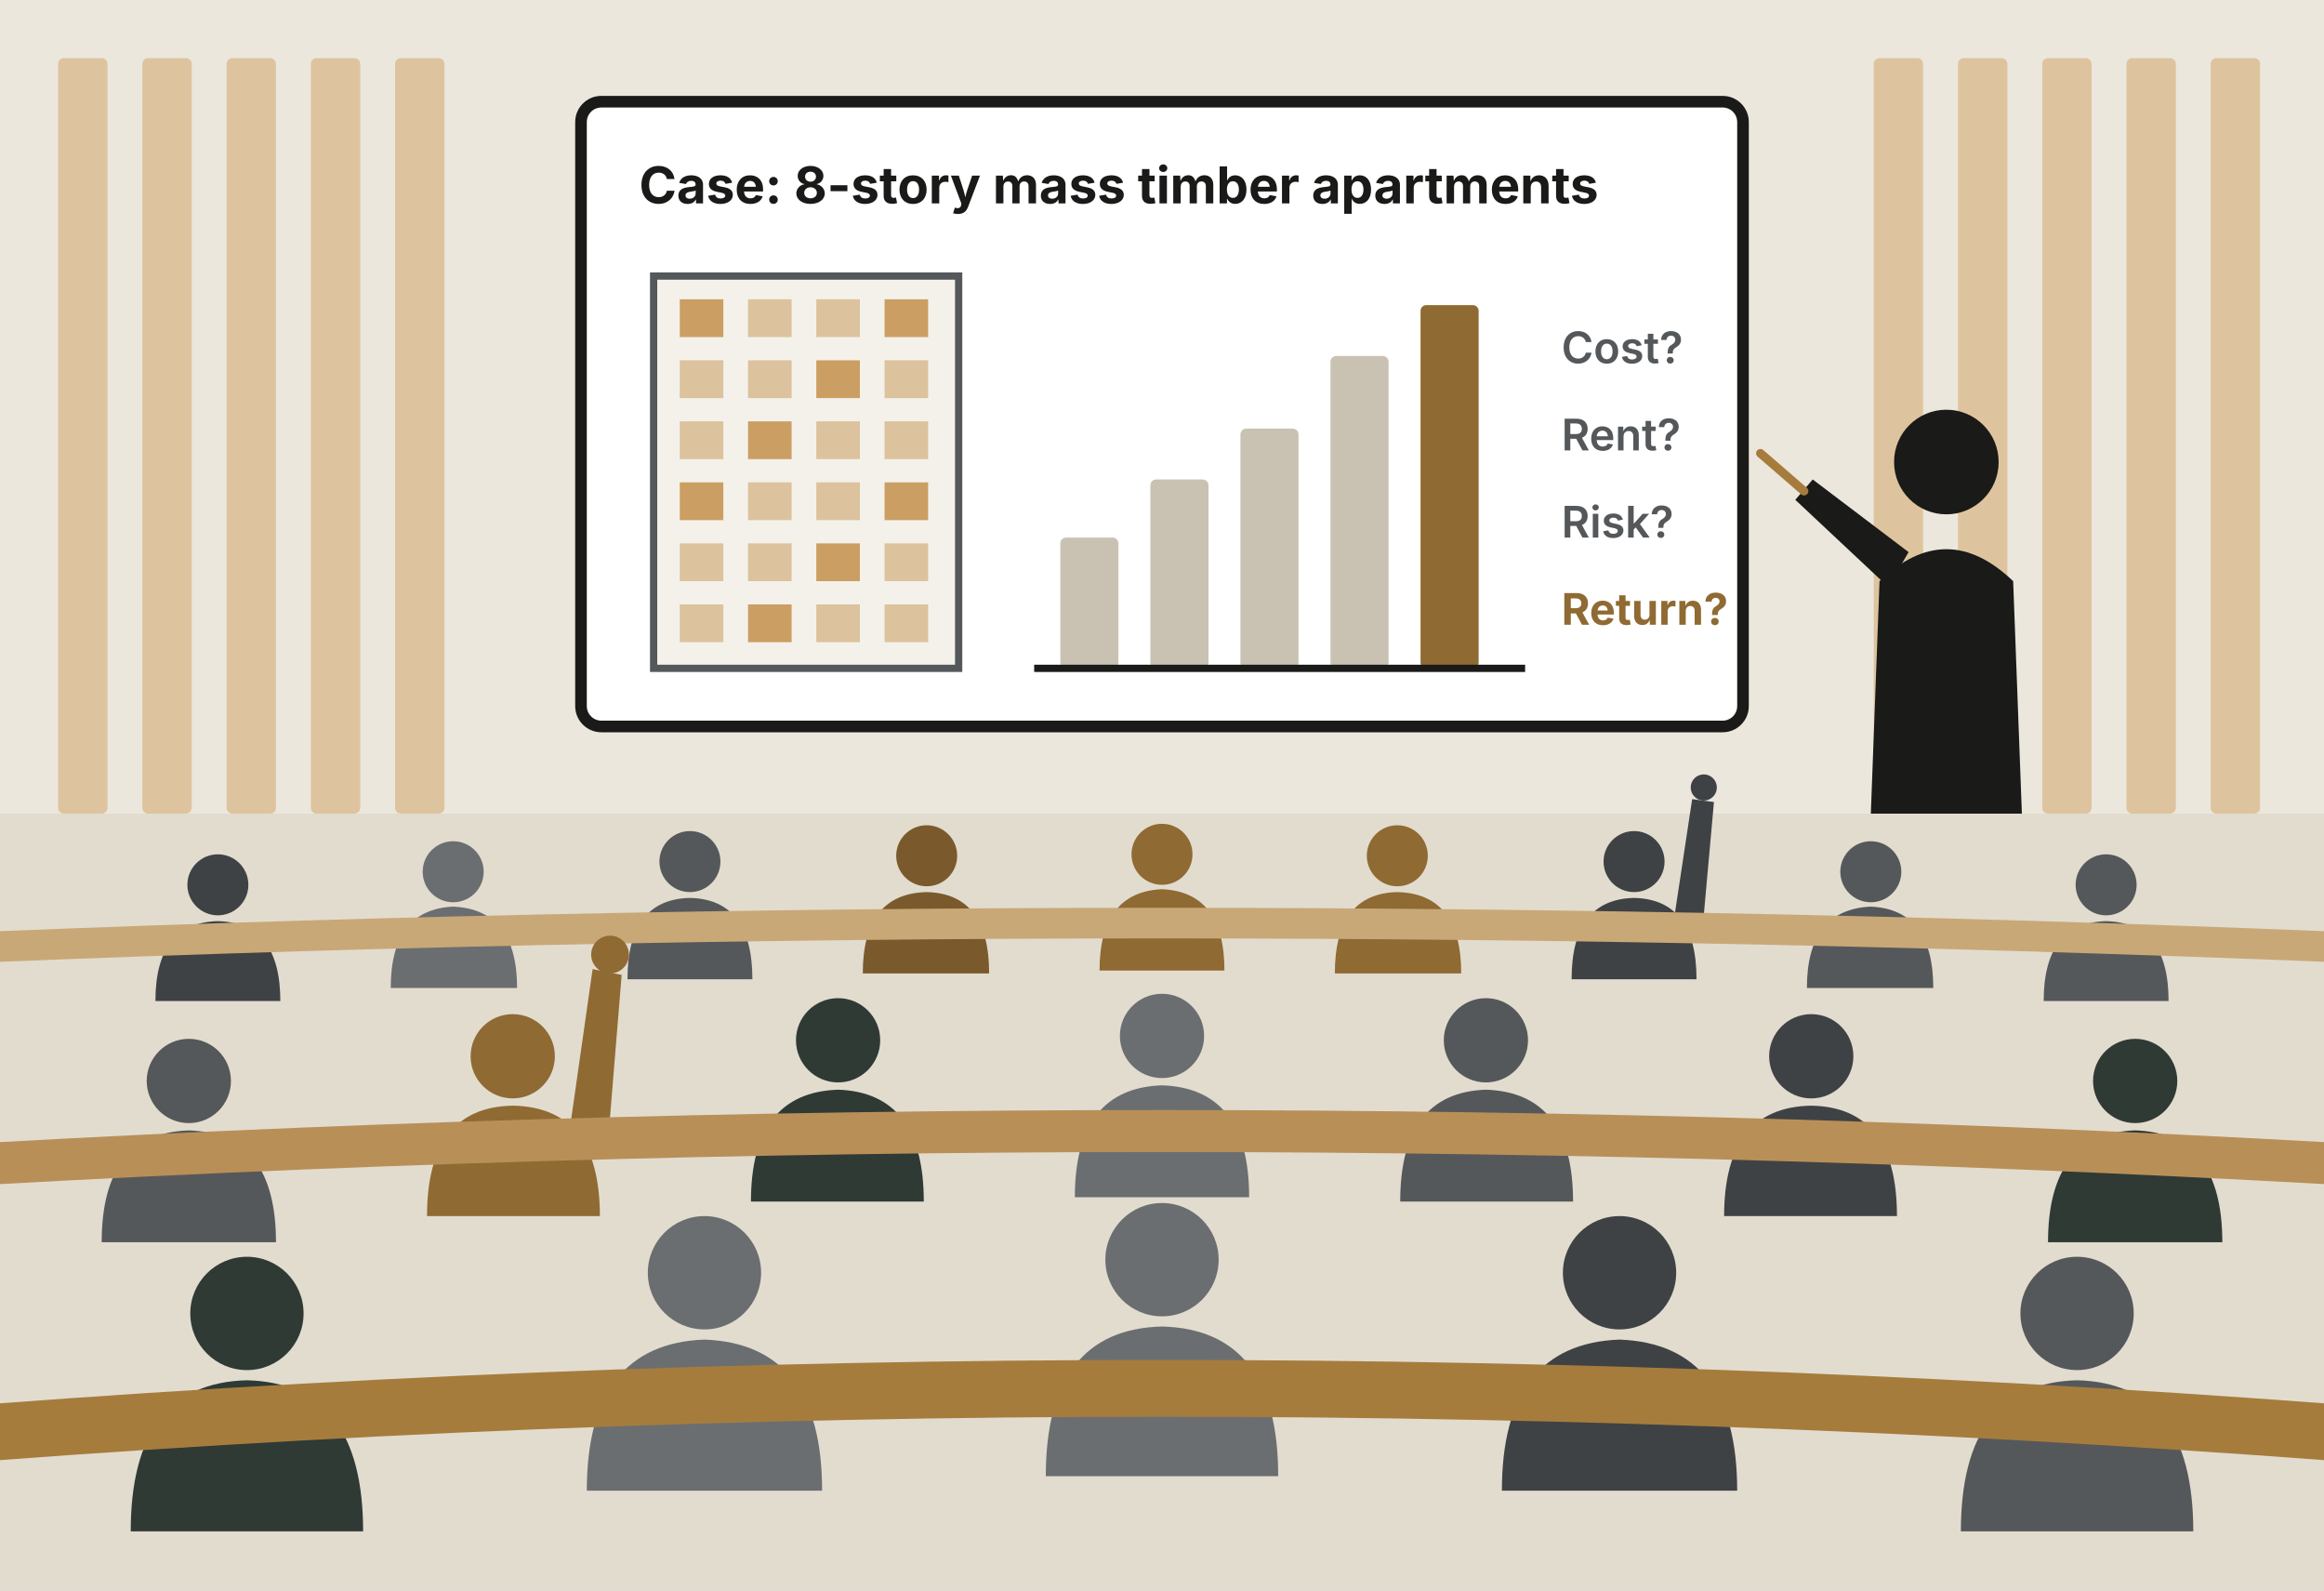
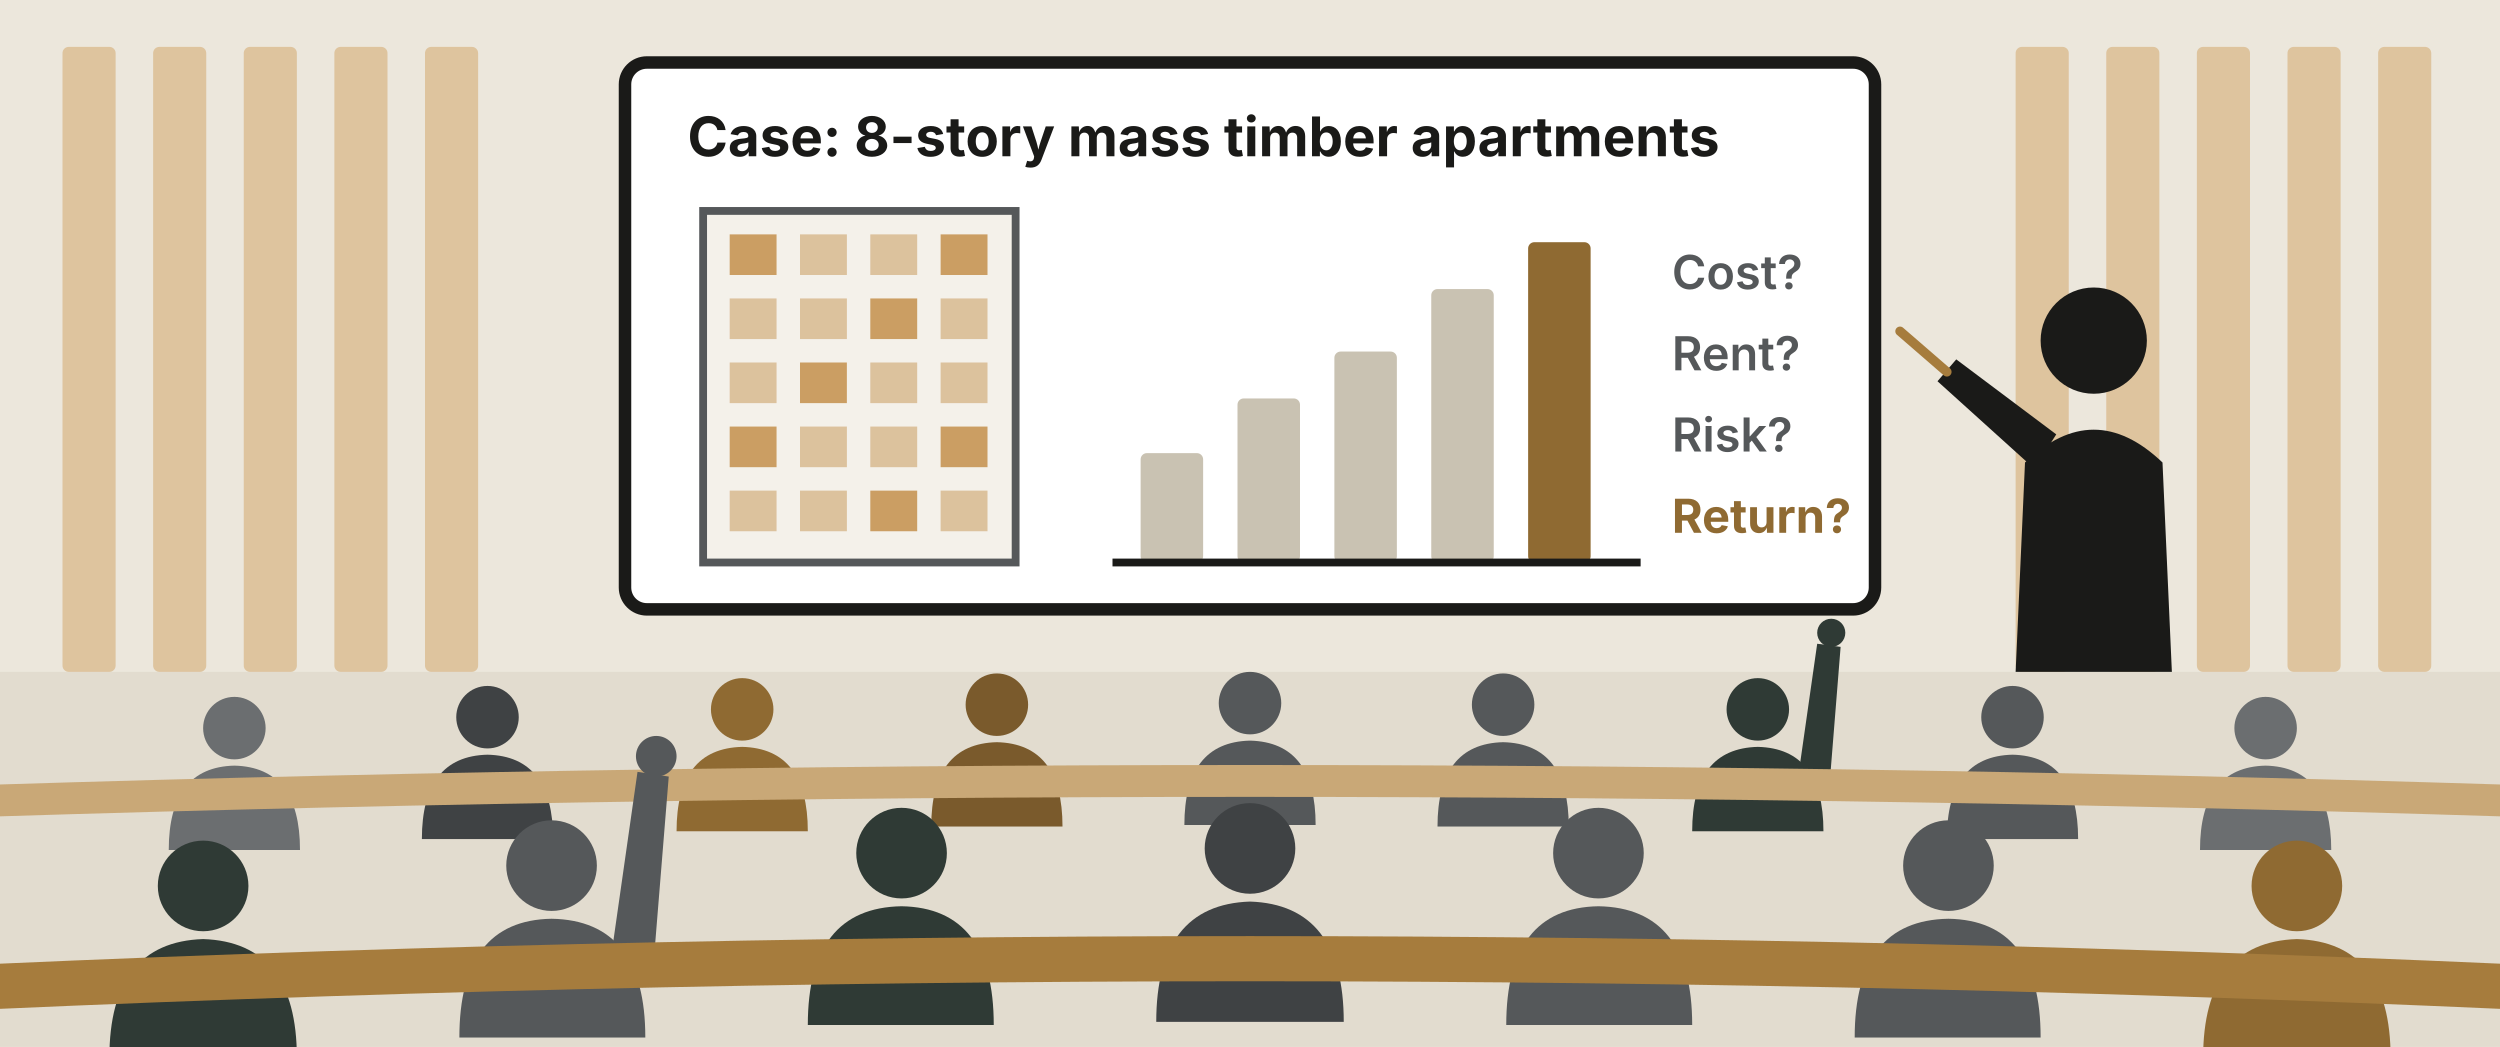
- <svg xmlns="http://www.w3.org/2000/svg" viewBox="0 0 1600 1095" width="1600" height="1095" font-family="Inter, system-ui, sans-serif">
-   <rect width="1600" height="1095" fill="#f4f1ea" />
-   <rect x="0" y="0" width="1600" height="560" fill="#ece7dc" />
-   <rect x="0" y="560" width="1600" height="535" fill="#e2dccf" />
-   <rect x="40" y="40" width="34" height="520" rx="4" fill="#d9b88a" opacity=".75" />
-   <rect x="98" y="40" width="34" height="520" rx="4" fill="#d9b88a" opacity=".75" />
-   <rect x="156" y="40" width="34" height="520" rx="4" fill="#d9b88a" opacity=".75" />
-   <rect x="214" y="40" width="34" height="520" rx="4" fill="#d9b88a" opacity=".75" />
-   <rect x="272" y="40" width="34" height="520" rx="4" fill="#d9b88a" opacity=".75" />
-   <rect x="1290" y="40" width="34" height="520" rx="4" fill="#d9b88a" opacity=".75" />
-   <rect x="1348" y="40" width="34" height="520" rx="4" fill="#d9b88a" opacity=".75" />
-   <rect x="1406" y="40" width="34" height="520" rx="4" fill="#d9b88a" opacity=".75" />
-   <rect x="1464" y="40" width="34" height="520" rx="4" fill="#d9b88a" opacity=".75" />
-   <rect x="1522" y="40" width="34" height="520" rx="4" fill="#d9b88a" opacity=".75" />
-   <rect x="400" y="70" width="800" height="430" rx="14" fill="#ffffff" stroke="#1a1a18" stroke-width="8" />
-   <text x="440" y="140" font-size="35" font-weight="700" fill="#1a1a18">Case: 8-story mass timber apartments</text>
-   <rect x="450" y="190" width="210" height="270" fill="#f4f1ea" stroke="#55585a" stroke-width="5" />
-   <rect x="468" y="206" width="30" height="26" fill="#c99a5c" opacity="0.95" />
-   <rect x="515" y="206" width="30" height="26" fill="#c99a5c" opacity="0.55" />
-   <rect x="562" y="206" width="30" height="26" fill="#c99a5c" opacity="0.55" />
-   <rect x="609" y="206" width="30" height="26" fill="#c99a5c" opacity="0.95" />
-   <rect x="468" y="248" width="30" height="26" fill="#c99a5c" opacity="0.55" />
-   <rect x="515" y="248" width="30" height="26" fill="#c99a5c" opacity="0.55" />
-   <rect x="562" y="248" width="30" height="26" fill="#c99a5c" opacity="0.95" />
-   <rect x="609" y="248" width="30" height="26" fill="#c99a5c" opacity="0.55" />
-   <rect x="468" y="290" width="30" height="26" fill="#c99a5c" opacity="0.55" />
-   <rect x="515" y="290" width="30" height="26" fill="#c99a5c" opacity="0.95" />
-   <rect x="562" y="290" width="30" height="26" fill="#c99a5c" opacity="0.55" />
-   <rect x="609" y="290" width="30" height="26" fill="#c99a5c" opacity="0.55" />
-   <rect x="468" y="332" width="30" height="26" fill="#c99a5c" opacity="0.95" />
-   <rect x="515" y="332" width="30" height="26" fill="#c99a5c" opacity="0.55" />
-   <rect x="562" y="332" width="30" height="26" fill="#c99a5c" opacity="0.55" />
-   <rect x="609" y="332" width="30" height="26" fill="#c99a5c" opacity="0.95" />
-   <rect x="468" y="374" width="30" height="26" fill="#c99a5c" opacity="0.55" />
-   <rect x="515" y="374" width="30" height="26" fill="#c99a5c" opacity="0.55" />
-   <rect x="562" y="374" width="30" height="26" fill="#c99a5c" opacity="0.95" />
-   <rect x="609" y="374" width="30" height="26" fill="#c99a5c" opacity="0.55" />
-   <rect x="468" y="416" width="30" height="26" fill="#c99a5c" opacity="0.55" />
-   <rect x="515" y="416" width="30" height="26" fill="#c99a5c" opacity="0.95" />
-   <rect x="562" y="416" width="30" height="26" fill="#c99a5c" opacity="0.55" />
-   <rect x="609" y="416" width="30" height="26" fill="#c99a5c" opacity="0.55" />
-   <rect x="730" y="370" width="40" height="90" rx="4" fill="#c9c2b2" />
-   <rect x="792" y="330" width="40" height="130" rx="4" fill="#c9c2b2" />
-   <rect x="854" y="295" width="40" height="165" rx="4" fill="#c9c2b2" />
-   <rect x="916" y="245" width="40" height="215" rx="4" fill="#c9c2b2" />
-   <rect x="978" y="210" width="40" height="250" rx="4" fill="#8f6a32" />
-   <line x1="712" x2="1050" y1="460" y2="460" stroke="#1a1a18" stroke-width="5" />
-   <text x="1075" y="250" font-size="30" font-weight="600" fill="#55585a">Cost?</text>
-   <text x="1075" y="310" font-size="30" font-weight="600" fill="#55585a">Rent?</text>
-   <text x="1075" y="370" font-size="30" font-weight="600" fill="#55585a">Risk?</text>
-   <text x="1075" y="430" font-size="30" font-weight="700" fill="#8f6a32">Return?</text>
+ <svg xmlns="http://www.w3.org/2000/svg" viewBox="0 0 1600 670" width="1600" height="670" font-family="Inter, system-ui, sans-serif">
+   <rect width="1600" height="670" fill="#ece7dc" />
+   <rect x="0" y="430" width="1600" height="240" fill="#e2dccf" />
+   <rect x="40" y="30" width="34" height="400" rx="4" fill="#d9b88a" opacity=".75" />
+   <rect x="98" y="30" width="34" height="400" rx="4" fill="#d9b88a" opacity=".75" />
+   <rect x="156" y="30" width="34" height="400" rx="4" fill="#d9b88a" opacity=".75" />
+   <rect x="214" y="30" width="34" height="400" rx="4" fill="#d9b88a" opacity=".75" />
+   <rect x="272" y="30" width="34" height="400" rx="4" fill="#d9b88a" opacity=".75" />
+   <rect x="1290" y="30" width="34" height="400" rx="4" fill="#d9b88a" opacity=".75" />
+   <rect x="1348" y="30" width="34" height="400" rx="4" fill="#d9b88a" opacity=".75" />
+   <rect x="1406" y="30" width="34" height="400" rx="4" fill="#d9b88a" opacity=".75" />
+   <rect x="1464" y="30" width="34" height="400" rx="4" fill="#d9b88a" opacity=".75" />
+   <rect x="1522" y="30" width="34" height="400" rx="4" fill="#d9b88a" opacity=".75" />
+   <rect x="400" y="40" width="800" height="350" rx="14" fill="#ffffff" stroke="#1a1a18" stroke-width="8" />
+   <text x="440" y="100" font-size="35" font-weight="700" fill="#1a1a18">Case: 8-story mass timber apartments</text>
+   <rect x="450" y="135" width="200" height="225" fill="#f4f1ea" stroke="#55585a" stroke-width="5" />
+   <rect x="467" y="150" width="30" height="26" fill="#c99a5c" opacity="0.95" />
+   <rect x="512" y="150" width="30" height="26" fill="#c99a5c" opacity="0.55" />
+   <rect x="557" y="150" width="30" height="26" fill="#c99a5c" opacity="0.55" />
+   <rect x="602" y="150" width="30" height="26" fill="#c99a5c" opacity="0.95" />
+   <rect x="467" y="191" width="30" height="26" fill="#c99a5c" opacity="0.55" />
+   <rect x="512" y="191" width="30" height="26" fill="#c99a5c" opacity="0.55" />
+   <rect x="557" y="191" width="30" height="26" fill="#c99a5c" opacity="0.95" />
+   <rect x="602" y="191" width="30" height="26" fill="#c99a5c" opacity="0.55" />
+   <rect x="467" y="232" width="30" height="26" fill="#c99a5c" opacity="0.55" />
+   <rect x="512" y="232" width="30" height="26" fill="#c99a5c" opacity="0.95" />
+   <rect x="557" y="232" width="30" height="26" fill="#c99a5c" opacity="0.55" />
+   <rect x="602" y="232" width="30" height="26" fill="#c99a5c" opacity="0.55" />
+   <rect x="467" y="273" width="30" height="26" fill="#c99a5c" opacity="0.95" />
+   <rect x="512" y="273" width="30" height="26" fill="#c99a5c" opacity="0.55" />
+   <rect x="557" y="273" width="30" height="26" fill="#c99a5c" opacity="0.55" />
+   <rect x="602" y="273" width="30" height="26" fill="#c99a5c" opacity="0.95" />
+   <rect x="467" y="314" width="30" height="26" fill="#c99a5c" opacity="0.55" />
+   <rect x="512" y="314" width="30" height="26" fill="#c99a5c" opacity="0.55" />
+   <rect x="557" y="314" width="30" height="26" fill="#c99a5c" opacity="0.95" />
+   <rect x="602" y="314" width="30" height="26" fill="#c99a5c" opacity="0.55" />
+   <rect x="730" y="290" width="40" height="70" rx="4" fill="#c9c2b2" />
+   <rect x="792" y="255" width="40" height="105" rx="4" fill="#c9c2b2" />
+   <rect x="854" y="225" width="40" height="135" rx="4" fill="#c9c2b2" />
+   <rect x="916" y="185" width="40" height="175" rx="4" fill="#c9c2b2" />
+   <rect x="978" y="155" width="40" height="205" rx="4" fill="#8f6a32" />
+   <line x1="712" x2="1050" y1="360" y2="360" stroke="#1a1a18" stroke-width="5" />
+   <text x="1070" y="185" font-size="30" font-weight="600" fill="#55585a">Cost?</text>
+   <text x="1070" y="237" font-size="30" font-weight="600" fill="#55585a">Rent?</text>
+   <text x="1070" y="289" font-size="30" font-weight="600" fill="#55585a">Risk?</text>
+   <text x="1070" y="341" font-size="30" font-weight="700" fill="#8f6a32">Return?</text>
  <g fill="#1a1a18">
-     <circle cx="1340" cy="318" r="36" />
-     <path d="M1288,560 L1294,400 Q1340,356 1386,400 L1392,560 Z" />
-     <path d="M1300,404 L1236,344 L1248,330 L1314,380 Z" />
+     <circle cx="1340" cy="218" r="34" />
+     <path d="M1290,430 L1296,296 Q1340,254 1384,296 L1390,430 Z" />
+     <path d="M1302,300 L1240,244 L1252,230 L1316,278 Z" />
  </g>
-   <line x1="1242" y1="338" x2="1212" y2="312" stroke="#a67c3d" stroke-width="6" stroke-linecap="round" />
+   <line x1="1246" y1="238" x2="1216" y2="212" stroke="#a67c3d" stroke-width="6" stroke-linecap="round" />
+   <g fill="#6b6e70">
+     <circle cx="150" cy="466" r="20" />
+     <path d="M108,544 Q108,491 150,490 Q192,491 192,544 Z" />
+   </g>
  <g fill="#3f4244">
-     <circle cx="150" cy="609" r="21" />
-     <path d="M107,689 Q107,635 150,634 Q193,635 193,689 Z" />
+     <circle cx="312" cy="459" r="20" />
+     <path d="M270,537 Q270,484 312,483 Q354,484 354,537 Z" />
+   </g>
+   <g fill="#8f6a32">
+     <circle cx="475" cy="454" r="20" />
+     <path d="M433,532 Q433,479 475,478 Q517,479 517,532 Z" />
+   </g>
+   <g fill="#7a5a2c">
+     <circle cx="638" cy="451" r="20" />
+     <path d="M596,529 Q596,476 638,475 Q680,476 680,529 Z" />
+   </g>
+   <g fill="#55585a">
+     <circle cx="800" cy="450" r="20" />
+     <path d="M758,528 Q758,475 800,474 Q842,475 842,528 Z" />
+   </g>
+   <g fill="#55585a">
+     <circle cx="962" cy="451" r="20" />
+     <path d="M920,529 Q920,476 962,475 Q1004,476 1004,529 Z" />
+   </g>
+   <g fill="#2f3a35">
+     <circle cx="1125" cy="454" r="20" />
+     <path d="M1083,532 Q1083,479 1125,478 Q1167,479 1167,532 Z" />
+     <path d="M1151,496 L1163,412 L1178,414 L1171,501 Z" />
+     <circle cx="1172" cy="405" r="9" />
+   </g>
+   <g fill="#55585a">
+     <circle cx="1288" cy="459" r="20" />
+     <path d="M1246,537 Q1246,484 1288,483 Q1330,484 1330,537 Z" />
  </g>
  <g fill="#6b6e70">
-     <circle cx="312" cy="600" r="21" />
-     <path d="M269,680 Q269,626 312,624 Q356,626 356,680 Z" />
+     <circle cx="1450" cy="466" r="20" />
+     <path d="M1408,544 Q1408,491 1450,490 Q1492,491 1492,544 Z" />
+   </g>
+   <path d="M-60,504.0 Q800,475.2 1660,504.0 L1660,524.4 Q800,495.6 -60,524.4 Z" fill="#c9a877" />
+   <g fill="#2f3a35">
+     <circle cx="130" cy="567" r="29" />
+     <path d="M70,677 Q70,603 130,601 Q190,603 190,677 Z" />
  </g>
  <g fill="#55585a">
-     <circle cx="475" cy="593" r="21" />
-     <path d="M432,674 Q432,619 475,618 Q518,619 518,674 Z" />
+     <circle cx="353" cy="554" r="29" />
+     <path d="M294,664 Q294,589 353,588 Q413,589 413,664 Z" />
+     <path d="M391,613 L408,494 L428,497 L418,620 Z" />
+     <circle cx="420" cy="484" r="13" />
  </g>
-   <g fill="#7a5a2c">
-     <circle cx="638" cy="589" r="21" />
-     <path d="M594,670 Q594,615 638,614 Q681,615 681,670 Z" />
+   <g fill="#2f3a35">
+     <circle cx="577" cy="546" r="29" />
+     <path d="M517,656 Q517,581 577,580 Q636,581 636,656 Z" />
+   </g>
+   <g fill="#3f4244">
+     <circle cx="800" cy="543" r="29" />
+     <path d="M740,654 Q740,579 800,577 Q860,579 860,654 Z" />
+   </g>
+   <g fill="#55585a">
+     <circle cx="1023" cy="546" r="29" />
+     <path d="M964,656 Q964,581 1023,580 Q1083,581 1083,656 Z" />
+   </g>
+   <g fill="#55585a">
+     <circle cx="1247" cy="554" r="29" />
+     <path d="M1187,664 Q1187,589 1247,588 Q1306,589 1306,664 Z" />
  </g>
  <g fill="#8f6a32">
-     <circle cx="800" cy="588" r="21" />
-     <path d="M757,668 Q757,614 800,612 Q843,614 843,668 Z" />
+     <circle cx="1470" cy="567" r="29" />
+     <path d="M1410,677 Q1410,603 1470,601 Q1530,603 1530,677 Z" />
  </g>
-   <g fill="#8f6a32">
-     <circle cx="962" cy="589" r="21" />
-     <path d="M919,670 Q919,615 962,614 Q1006,615 1006,670 Z" />
-   </g>
-   <g fill="#3f4244">
-     <circle cx="1125" cy="593" r="21" />
-     <path d="M1082,674 Q1082,619 1125,618 Q1168,619 1168,674 Z" />
-     <path d="M1152,636 L1165,550 L1180,552 L1172,641 Z" />
-     <circle cx="1173" cy="542" r="9" />
-   </g>
-   <g fill="#55585a">
-     <circle cx="1288" cy="600" r="21" />
-     <path d="M1244,680 Q1244,626 1288,624 Q1331,626 1331,680 Z" />
-   </g>
-   <g fill="#55585a">
-     <circle cx="1450" cy="609" r="21" />
-     <path d="M1407,689 Q1407,635 1450,634 Q1493,635 1493,689 Z" />
-   </g>
-   <path d="M-60,643.4 Q800,606.2 1660,643.4 L1660,664.48 Q800,627.28 -60,664.48 Z" fill="#c9a877" />
-   <g fill="#55585a">
-     <circle cx="130" cy="744" r="29" />
-     <path d="M70,855 Q70,780 130,778 Q190,780 190,855 Z" />
-   </g>
-   <g fill="#8f6a32">
-     <circle cx="353" cy="727" r="29" />
-     <path d="M294,837 Q294,762 353,761 Q413,762 413,837 Z" />
-     <path d="M391,786 L408,667 L428,671 L418,793 Z" />
-     <circle cx="420" cy="657" r="13" />
-   </g>
-   <g fill="#2f3a35">
-     <circle cx="577" cy="716" r="29" />
-     <path d="M517,827 Q517,752 577,750 Q636,752 636,827 Z" />
-   </g>
-   <g fill="#6b6e70">
-     <circle cx="800" cy="713" r="29" />
-     <path d="M740,824 Q740,749 800,747 Q860,749 860,824 Z" />
-   </g>
-   <g fill="#55585a">
-     <circle cx="1023" cy="716" r="29" />
-     <path d="M964,827 Q964,752 1023,750 Q1083,752 1083,827 Z" />
-   </g>
-   <g fill="#3f4244">
-     <circle cx="1247" cy="727" r="29" />
-     <path d="M1187,837 Q1187,762 1247,761 Q1306,762 1306,837 Z" />
-   </g>
-   <g fill="#2f3a35">
-     <circle cx="1470" cy="744" r="29" />
-     <path d="M1410,855 Q1410,780 1470,778 Q1530,780 1530,855 Z" />
-   </g>
-   <path d="M-60,789.5 Q800,738.5 1660,789.5 L1660,818.4 Q800,767.4 -60,818.4 Z" fill="#b98f58" />
-   <g fill="#2f3a35">
-     <circle cx="170" cy="904" r="39" />
-     <path d="M90,1054 Q90,952 170,950 Q250,952 250,1054 Z" />
-   </g>
-   <g fill="#6b6e70">
-     <circle cx="485" cy="876" r="39" />
-     <path d="M404,1026 Q404,925 485,922 Q566,925 566,1026 Z" />
-   </g>
-   <g fill="#6b6e70">
-     <circle cx="800" cy="867" r="39" />
-     <path d="M720,1016 Q720,915 800,913 Q880,915 880,1016 Z" />
-   </g>
-   <g fill="#3f4244">
-     <circle cx="1115" cy="876" r="39" />
-     <path d="M1034,1026 Q1034,925 1115,922 Q1196,925 1196,1026 Z" />
-   </g>
-   <g fill="#55585a">
-     <circle cx="1430" cy="904" r="39" />
-     <path d="M1350,1054 Q1350,952 1430,950 Q1510,952 1510,1054 Z" />
-   </g>
-   <path d="M-60,970.5 Q800,901.5 1660,970.5 L1660,1009.6 Q800,940.6 -60,1009.6 Z" fill="#a67c3d" />
+   <path d="M-60,619.5 Q800,578.7 1660,619.5 L1660,648.4 Q800,607.6 -60,648.4 Z" fill="#a67c3d" />
</svg>
